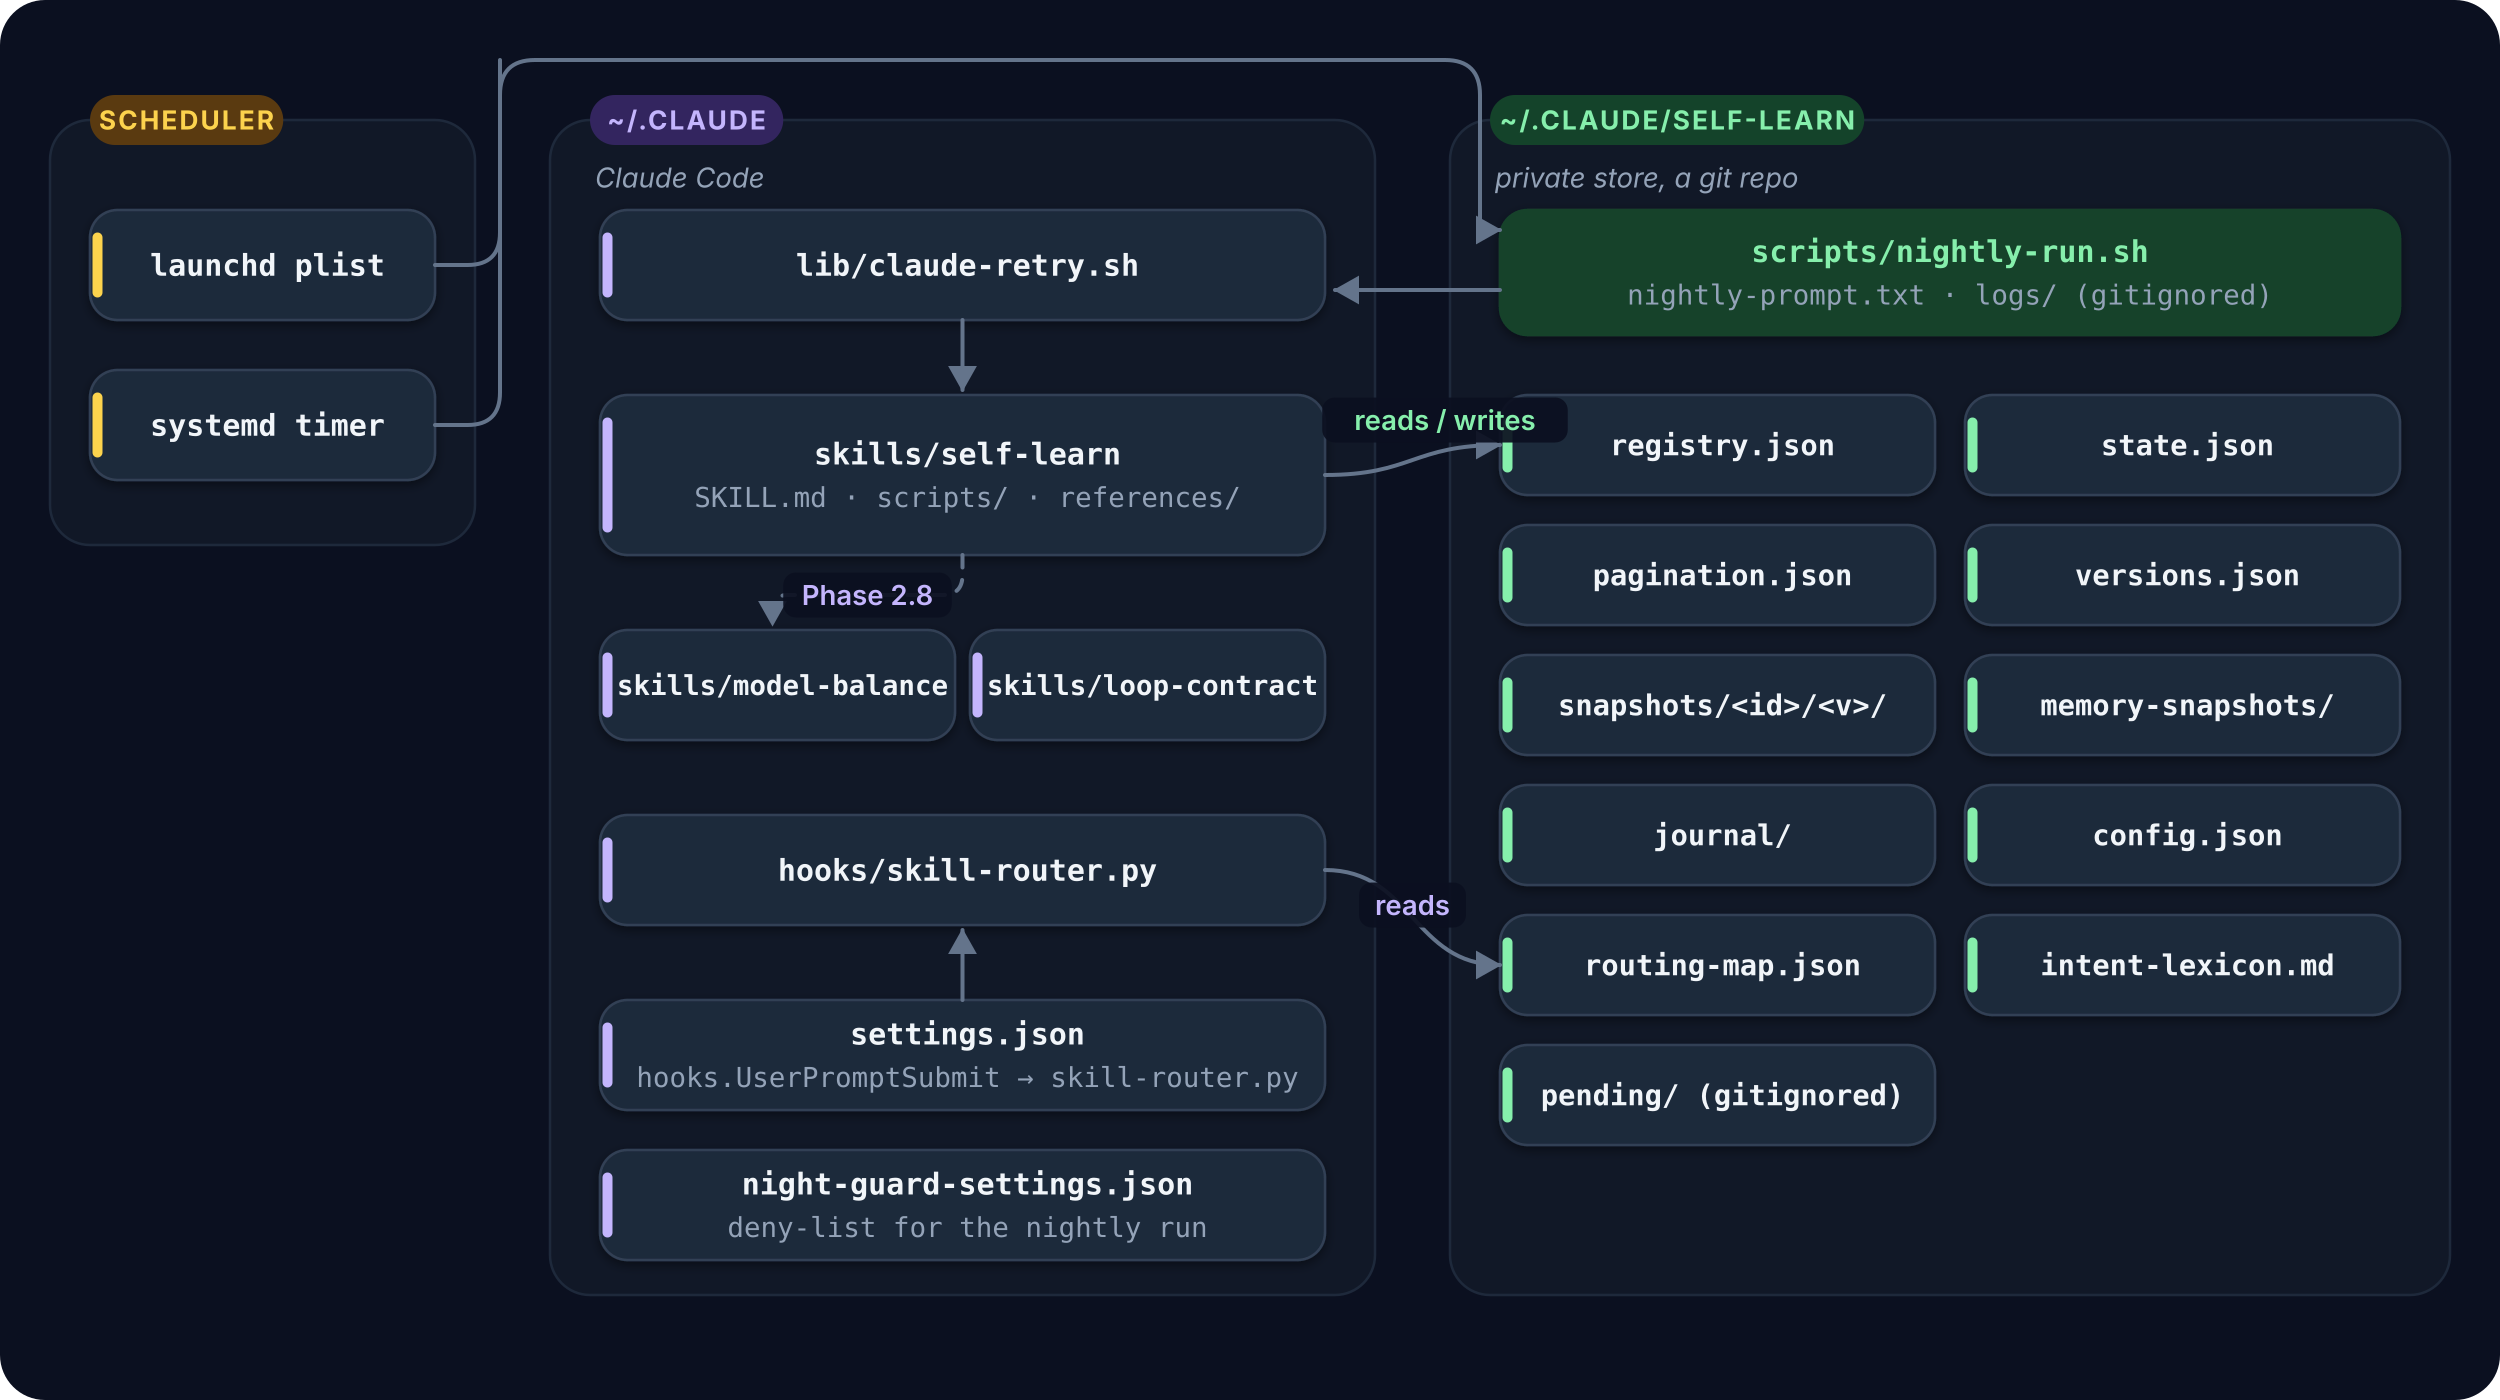
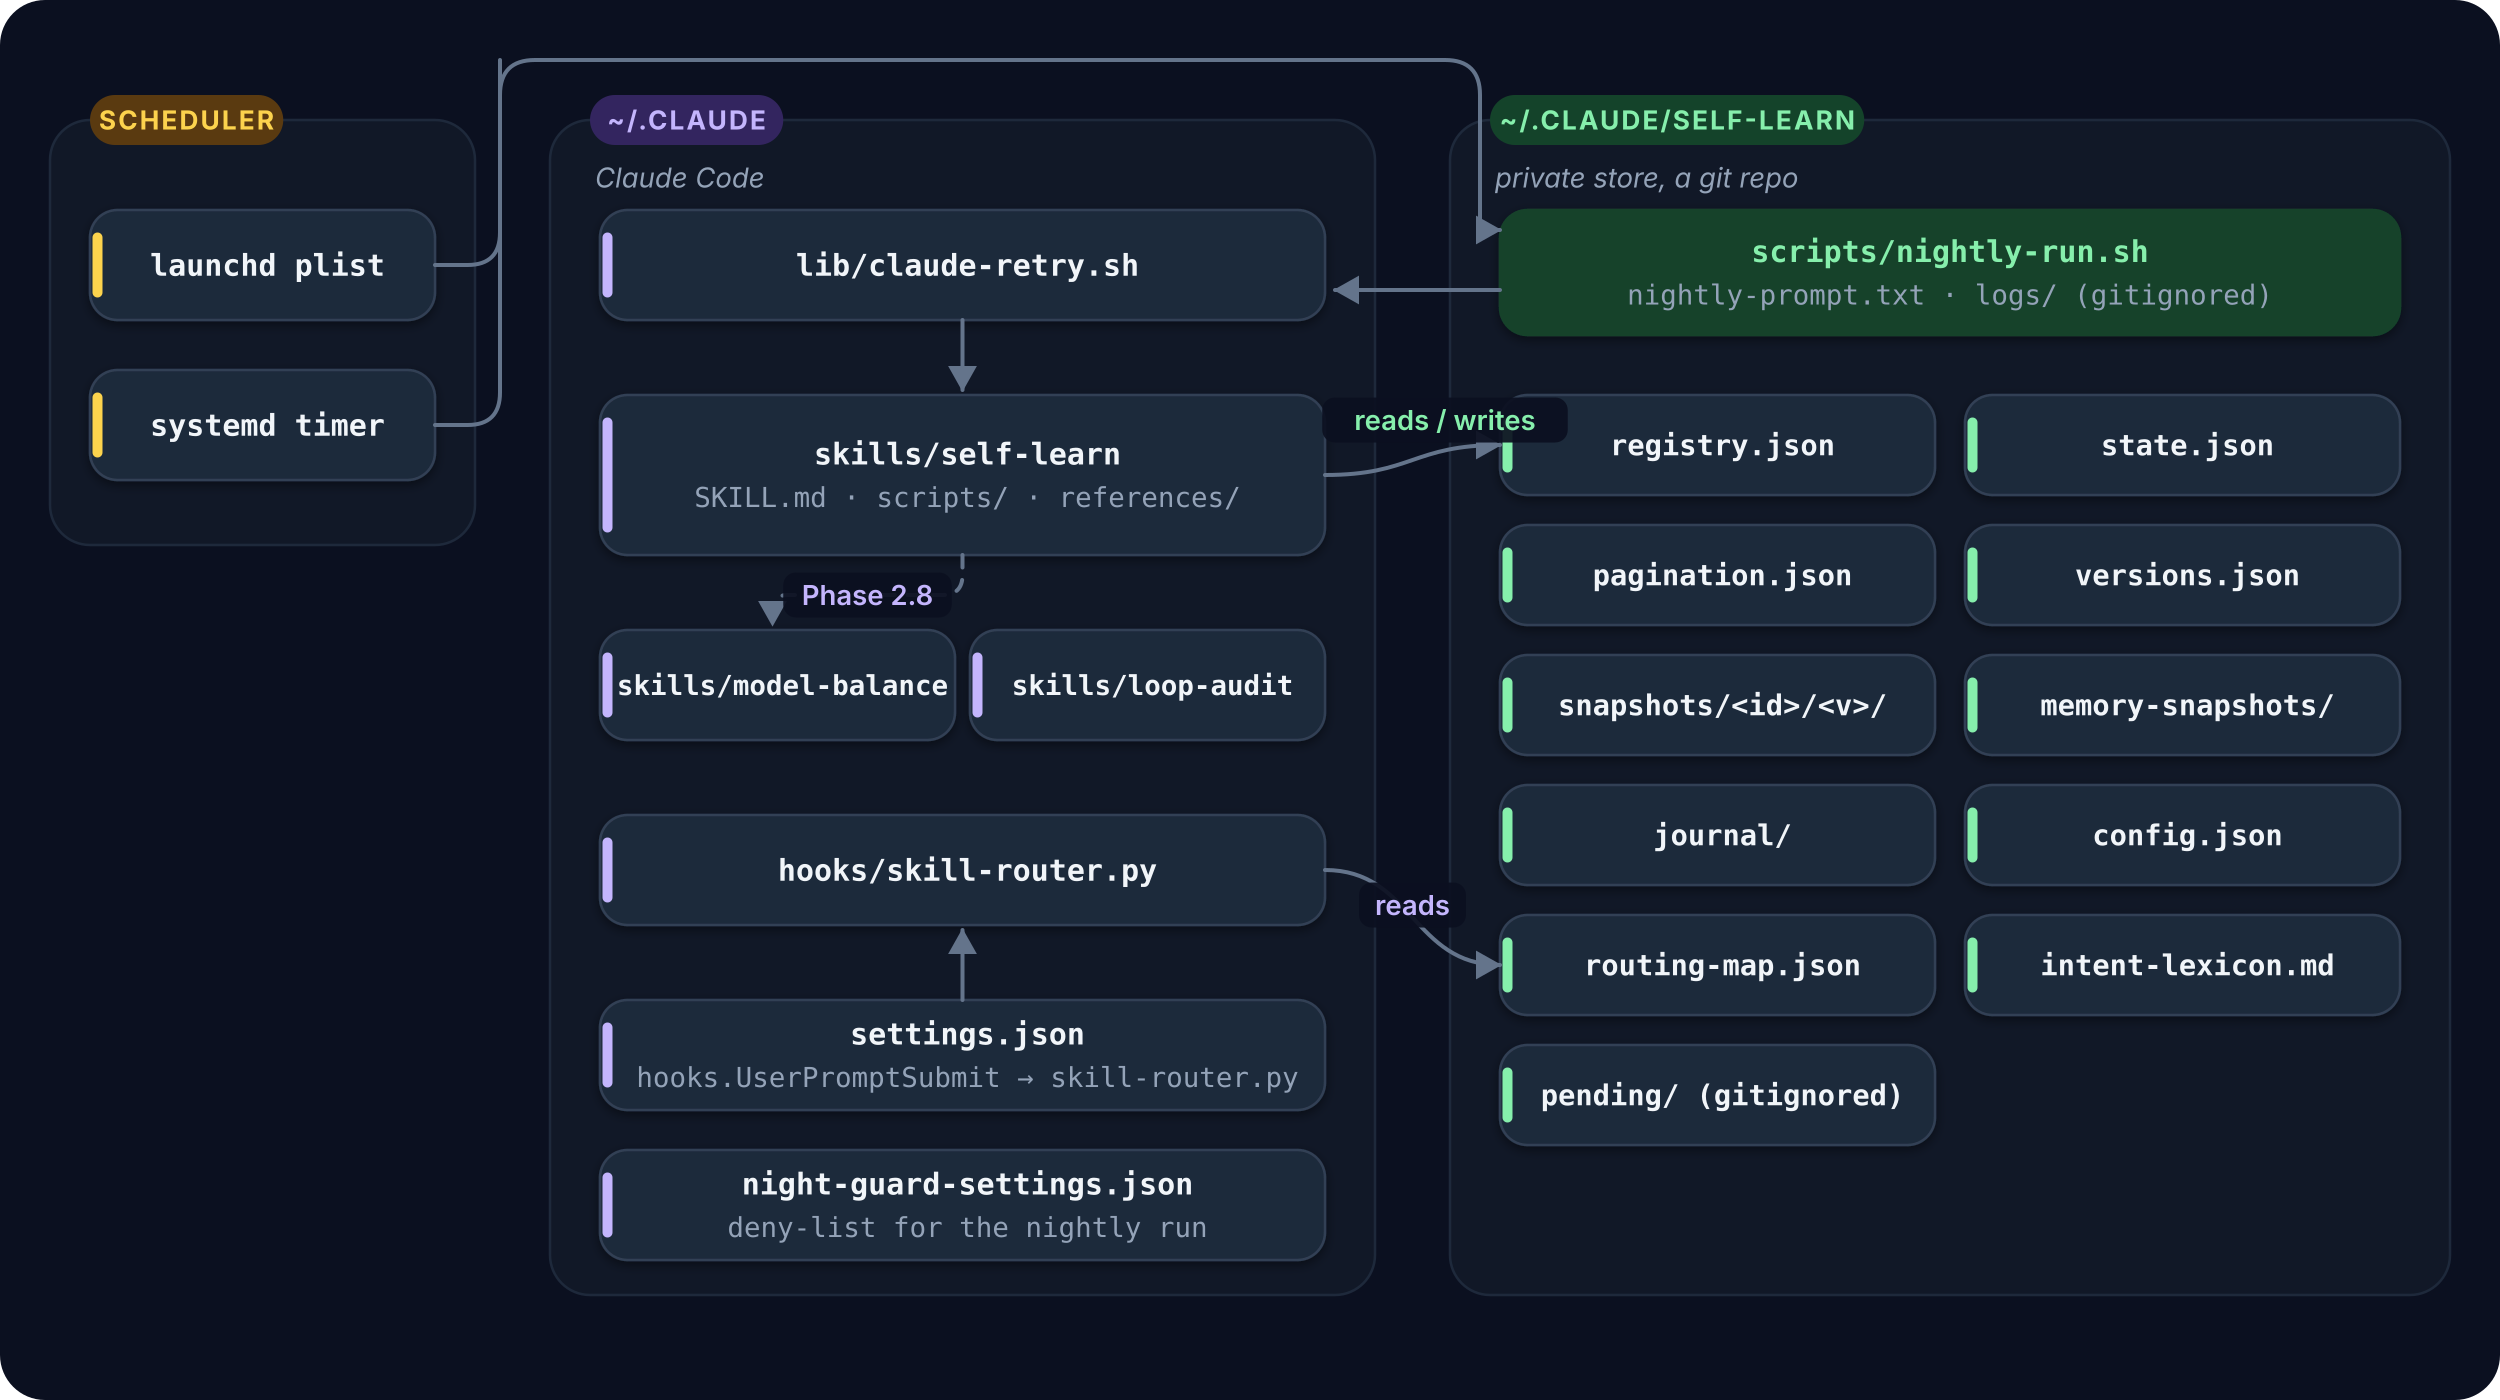
<svg xmlns="http://www.w3.org/2000/svg" viewBox="0 0 1000 560" width="1000" height="560" font-family="Inter, -apple-system, 'Segoe UI', Roboto, Helvetica, Arial, sans-serif">
  <defs>
    <filter id="shadow" x="-10%" y="-20%" width="120%" height="150%">
      <feDropShadow dx="0" dy="1.5" stdDeviation="2.2" flood-color="#000000" flood-opacity="0.45" />
    </filter>
    <marker id="m0" viewBox="0 0 10 10" refX="8" refY="5" markerWidth="8" markerHeight="8" orient="auto-start-reverse">
      <path d="M0.5,0.5 L8.5,5 L0.5,9.5 Z" fill="#64748b" />
    </marker>
  </defs>
  <rect width="1000" height="560" rx="18" fill="#0b1020" />
  <rect x="20" y="48" width="170" height="170" rx="16" fill="#111827" stroke="#1e293b" stroke-width="1" />
  <rect x="36.0" y="38.0" width="77.3" height="20" rx="10.0" fill="#5a3a10" />
  <text x="74.6" y="51.8" text-anchor="middle" style="font-family:Inter, -apple-system, 'Segoe UI', Roboto, Helvetica, Arial, sans-serif;font-size:10.5px;font-weight:700;fill:#fcd34d;letter-spacing:0.08em">SCHEDULER</text>
  <rect x="220" y="48" width="330" height="470" rx="16" fill="#111827" stroke="#1e293b" stroke-width="1" />
  <rect x="236.0" y="38.0" width="77.3" height="20" rx="10.0" fill="#33255f" />
  <text x="274.6" y="51.8" text-anchor="middle" style="font-family:Inter, -apple-system, 'Segoe UI', Roboto, Helvetica, Arial, sans-serif;font-size:10.5px;font-weight:700;fill:#c4b5fd;letter-spacing:0.08em">~/.CLAUDE</text>
  <text x="238.0" y="75.0" text-anchor="start" style="font-family:Inter, -apple-system, 'Segoe UI', Roboto, Helvetica, Arial, sans-serif;font-size:11px;font-weight:400;fill:#94a3b8;font-style:italic">Claude Code</text>
  <rect x="580" y="48" width="400" height="470" rx="16" fill="#111827" stroke="#1e293b" stroke-width="1" />
  <rect x="596.0" y="38.0" width="149.7" height="20" rx="10.0" fill="#14432a" />
  <text x="670.9" y="51.8" text-anchor="middle" style="font-family:Inter, -apple-system, 'Segoe UI', Roboto, Helvetica, Arial, sans-serif;font-size:10.5px;font-weight:700;fill:#86efac;letter-spacing:0.08em">~/.CLAUDE/SELF-LEARN</text>
  <text x="598.0" y="75.0" text-anchor="start" style="font-family:Inter, -apple-system, 'Segoe UI', Roboto, Helvetica, Arial, sans-serif;font-size:11px;font-weight:400;fill:#94a3b8;font-style:italic">private store, a git repo</text>
  <rect x="36" y="84" width="138" height="44" rx="11" fill="#1e293b" stroke="#334155" stroke-width="1" filter="url(#shadow)" />
  <rect x="37" y="93" width="4" height="26" rx="2" fill="#fcd34d" />
  <text x="107.0" y="110.3" text-anchor="middle" style="font-family:'JetBrains Mono', 'SF Mono', Menlo, Consolas, monospace;font-size:12px;font-weight:600;fill:#f1f5f9">launchd plist</text>
  <rect x="36" y="148" width="138" height="44" rx="11" fill="#1e293b" stroke="#334155" stroke-width="1" filter="url(#shadow)" />
  <rect x="37" y="157" width="4" height="26" rx="2" fill="#fcd34d" />
  <text x="107.0" y="174.3" text-anchor="middle" style="font-family:'JetBrains Mono', 'SF Mono', Menlo, Consolas, monospace;font-size:12px;font-weight:600;fill:#f1f5f9">systemd timer</text>
  <rect x="240" y="84" width="290" height="44" rx="11" fill="#1e293b" stroke="#334155" stroke-width="1" filter="url(#shadow)" />
  <rect x="241" y="93" width="4" height="26" rx="2" fill="#c4b5fd" />
  <text x="387.0" y="110.3" text-anchor="middle" style="font-family:'JetBrains Mono', 'SF Mono', Menlo, Consolas, monospace;font-size:12px;font-weight:600;fill:#f1f5f9">lib/claude-retry.sh</text>
  <rect x="240" y="158" width="290" height="64" rx="11" fill="#1e293b" stroke="#334155" stroke-width="1" filter="url(#shadow)" />
  <rect x="241" y="167" width="4" height="46" rx="2" fill="#c4b5fd" />
  <text x="387.0" y="185.8" text-anchor="middle" style="font-family:'JetBrains Mono', 'SF Mono', Menlo, Consolas, monospace;font-size:12px;font-weight:600;fill:#f1f5f9">skills/self-learn</text>
  <text x="387.0" y="202.8" text-anchor="middle" style="font-family:'JetBrains Mono', 'SF Mono', Menlo, Consolas, monospace;font-size:11px;font-weight:400;fill:#94a3b8">SKILL.md · scripts/ · references/</text>
  <rect x="240" y="252" width="142" height="44" rx="11" fill="#1e293b" stroke="#334155" stroke-width="1" filter="url(#shadow)" />
  <rect x="241" y="261" width="4" height="26" rx="2" fill="#c4b5fd" />
  <text x="313.0" y="278.0" text-anchor="middle" style="font-family:'JetBrains Mono', 'SF Mono', Menlo, Consolas, monospace;font-size:11px;font-weight:600;fill:#f1f5f9">skills/model-balance</text>
  <rect x="388" y="252" width="142" height="44" rx="11" fill="#1e293b" stroke="#334155" stroke-width="1" filter="url(#shadow)" />
  <rect x="389" y="261" width="4" height="26" rx="2" fill="#c4b5fd" />
-   <text x="461.0" y="278.0" text-anchor="middle" style="font-family:'JetBrains Mono', 'SF Mono', Menlo, Consolas, monospace;font-size:11px;font-weight:600;fill:#f1f5f9">skills/loop-contract</text>
+   <text x="461.0" y="278.0" text-anchor="middle" style="font-family:'JetBrains Mono', 'SF Mono', Menlo, Consolas, monospace;font-size:11px;font-weight:600;fill:#f1f5f9">skills/loop-audit</text>
  <rect x="240" y="326" width="290" height="44" rx="11" fill="#1e293b" stroke="#334155" stroke-width="1" filter="url(#shadow)" />
  <rect x="241" y="335" width="4" height="26" rx="2" fill="#c4b5fd" />
  <text x="387.0" y="352.3" text-anchor="middle" style="font-family:'JetBrains Mono', 'SF Mono', Menlo, Consolas, monospace;font-size:12px;font-weight:600;fill:#f1f5f9">hooks/skill-router.py</text>
  <rect x="240" y="400" width="290" height="44" rx="11" fill="#1e293b" stroke="#334155" stroke-width="1" filter="url(#shadow)" />
  <rect x="241" y="409" width="4" height="26" rx="2" fill="#c4b5fd" />
  <text x="387.0" y="417.8" text-anchor="middle" style="font-family:'JetBrains Mono', 'SF Mono', Menlo, Consolas, monospace;font-size:12px;font-weight:600;fill:#f1f5f9">settings.json</text>
  <text x="387.0" y="434.8" text-anchor="middle" style="font-family:'JetBrains Mono', 'SF Mono', Menlo, Consolas, monospace;font-size:11px;font-weight:400;fill:#94a3b8">hooks.UserPromptSubmit → skill-router.py</text>
  <rect x="240" y="460" width="290" height="44" rx="11" fill="#1e293b" stroke="#334155" stroke-width="1" filter="url(#shadow)" />
  <rect x="241" y="469" width="4" height="26" rx="2" fill="#c4b5fd" />
  <text x="387.0" y="477.8" text-anchor="middle" style="font-family:'JetBrains Mono', 'SF Mono', Menlo, Consolas, monospace;font-size:12px;font-weight:600;fill:#f1f5f9">night-guard-settings.json</text>
  <text x="387.0" y="494.8" text-anchor="middle" style="font-family:'JetBrains Mono', 'SF Mono', Menlo, Consolas, monospace;font-size:11px;font-weight:400;fill:#94a3b8">deny-list for the nightly run</text>
  <rect x="600" y="84" width="360" height="50" rx="11" fill="#14432a" stroke="#14432a" stroke-width="1" filter="url(#shadow)" />
  <text x="780.0" y="104.8" text-anchor="middle" style="font-family:'JetBrains Mono', 'SF Mono', Menlo, Consolas, monospace;font-size:12px;font-weight:600;fill:#86efac">scripts/nightly-run.sh</text>
  <text x="780.0" y="121.8" text-anchor="middle" style="font-family:'JetBrains Mono', 'SF Mono', Menlo, Consolas, monospace;font-size:11px;font-weight:400;fill:#94a3b8">nightly-prompt.txt · logs/ (gitignored)</text>
  <rect x="600" y="158" width="174" height="40" rx="11" fill="#1e293b" stroke="#334155" stroke-width="1" filter="url(#shadow)" />
  <rect x="601" y="167" width="4" height="22" rx="2" fill="#86efac" />
  <text x="689.0" y="182.1" text-anchor="middle" style="font-family:'JetBrains Mono', 'SF Mono', Menlo, Consolas, monospace;font-size:11.5px;font-weight:600;fill:#f1f5f9">registry.json</text>
  <rect x="786" y="158" width="174" height="40" rx="11" fill="#1e293b" stroke="#334155" stroke-width="1" filter="url(#shadow)" />
  <rect x="787" y="167" width="4" height="22" rx="2" fill="#86efac" />
  <text x="875.0" y="182.1" text-anchor="middle" style="font-family:'JetBrains Mono', 'SF Mono', Menlo, Consolas, monospace;font-size:11.5px;font-weight:600;fill:#f1f5f9">state.json</text>
  <rect x="600" y="210" width="174" height="40" rx="11" fill="#1e293b" stroke="#334155" stroke-width="1" filter="url(#shadow)" />
  <rect x="601" y="219" width="4" height="22" rx="2" fill="#86efac" />
  <text x="689.0" y="234.1" text-anchor="middle" style="font-family:'JetBrains Mono', 'SF Mono', Menlo, Consolas, monospace;font-size:11.5px;font-weight:600;fill:#f1f5f9">pagination.json</text>
  <rect x="786" y="210" width="174" height="40" rx="11" fill="#1e293b" stroke="#334155" stroke-width="1" filter="url(#shadow)" />
  <rect x="787" y="219" width="4" height="22" rx="2" fill="#86efac" />
  <text x="875.0" y="234.1" text-anchor="middle" style="font-family:'JetBrains Mono', 'SF Mono', Menlo, Consolas, monospace;font-size:11.5px;font-weight:600;fill:#f1f5f9">versions.json</text>
  <rect x="600" y="262" width="174" height="40" rx="11" fill="#1e293b" stroke="#334155" stroke-width="1" filter="url(#shadow)" />
  <rect x="601" y="271" width="4" height="22" rx="2" fill="#86efac" />
  <text x="689.0" y="286.1" text-anchor="middle" style="font-family:'JetBrains Mono', 'SF Mono', Menlo, Consolas, monospace;font-size:11.5px;font-weight:600;fill:#f1f5f9">snapshots/&lt;id&gt;/&lt;v&gt;/</text>
  <rect x="786" y="262" width="174" height="40" rx="11" fill="#1e293b" stroke="#334155" stroke-width="1" filter="url(#shadow)" />
  <rect x="787" y="271" width="4" height="22" rx="2" fill="#86efac" />
  <text x="875.0" y="286.1" text-anchor="middle" style="font-family:'JetBrains Mono', 'SF Mono', Menlo, Consolas, monospace;font-size:11.5px;font-weight:600;fill:#f1f5f9">memory-snapshots/</text>
  <rect x="600" y="314" width="174" height="40" rx="11" fill="#1e293b" stroke="#334155" stroke-width="1" filter="url(#shadow)" />
  <rect x="601" y="323" width="4" height="22" rx="2" fill="#86efac" />
  <text x="689.0" y="338.1" text-anchor="middle" style="font-family:'JetBrains Mono', 'SF Mono', Menlo, Consolas, monospace;font-size:11.5px;font-weight:600;fill:#f1f5f9">journal/</text>
  <rect x="786" y="314" width="174" height="40" rx="11" fill="#1e293b" stroke="#334155" stroke-width="1" filter="url(#shadow)" />
  <rect x="787" y="323" width="4" height="22" rx="2" fill="#86efac" />
  <text x="875.0" y="338.1" text-anchor="middle" style="font-family:'JetBrains Mono', 'SF Mono', Menlo, Consolas, monospace;font-size:11.5px;font-weight:600;fill:#f1f5f9">config.json</text>
  <rect x="600" y="366" width="174" height="40" rx="11" fill="#1e293b" stroke="#334155" stroke-width="1" filter="url(#shadow)" />
  <rect x="601" y="375" width="4" height="22" rx="2" fill="#86efac" />
  <text x="689.0" y="390.1" text-anchor="middle" style="font-family:'JetBrains Mono', 'SF Mono', Menlo, Consolas, monospace;font-size:11.5px;font-weight:600;fill:#f1f5f9">routing-map.json</text>
  <rect x="786" y="366" width="174" height="40" rx="11" fill="#1e293b" stroke="#334155" stroke-width="1" filter="url(#shadow)" />
  <rect x="787" y="375" width="4" height="22" rx="2" fill="#86efac" />
  <text x="875.0" y="390.1" text-anchor="middle" style="font-family:'JetBrains Mono', 'SF Mono', Menlo, Consolas, monospace;font-size:11.5px;font-weight:600;fill:#f1f5f9">intent-lexicon.md</text>
  <rect x="600" y="418" width="174" height="40" rx="11" fill="#1e293b" stroke="#334155" stroke-width="1" filter="url(#shadow)" />
  <rect x="601" y="427" width="4" height="22" rx="2" fill="#86efac" />
  <text x="689.0" y="442.1" text-anchor="middle" style="font-family:'JetBrains Mono', 'SF Mono', Menlo, Consolas, monospace;font-size:11.5px;font-weight:600;fill:#f1f5f9">pending/ (gitignored)</text>
  <path d="M174.0,106.0 L187.0,106.0 Q200.0,106.0 200.0,93.0 L200.0,38.0 Q200.0,24.0 214.0,24.0 L578.0,24.0 Q592.0,24.0 592.0,38.0 L592.0,88.0 Q592.0,92.0 596.0,92.0 L600.0,92.0" fill="none" stroke="#64748b" stroke-width="1.6" stroke-linecap="round" marker-end="url(#m0)" />
  <path d="M174.0,170.0 L187.0,170.0 Q200.0,170.0 200.0,157.0 L200.0,24.0" fill="none" stroke="#64748b" stroke-width="1.6" stroke-linecap="round" />
  <path d="M600,116 L534,116" fill="none" stroke="#64748b" stroke-width="1.6" stroke-linecap="round" marker-end="url(#m0)" />
  <path d="M385,128 L385,156" fill="none" stroke="#64748b" stroke-width="1.6" stroke-linecap="round" marker-end="url(#m0)" />
  <path d="M530.0,190.0 C565.0,190.0 565.0,178.0 600.0,178.0" fill="none" stroke="#64748b" stroke-width="1.6" stroke-linecap="round" marker-end="url(#m0)" />
  <rect x="528.9" y="159" width="98.2" height="18" rx="5" fill="#0b1020" fill-opacity="0.92" />
  <text x="578.0" y="172.0" text-anchor="middle" style="font-family:Inter, -apple-system, 'Segoe UI', Roboto, Helvetica, Arial, sans-serif;font-size:11px;font-weight:600;fill:#86efac">reads / writes</text>
  <path d="M385.0,222.0 L385.0,230.0 Q385.0,238.0 377.0,238.0 L315.0,238.0 Q309.0,238.0 309.0,244.0 L309.0,250.0" fill="none" stroke="#64748b" stroke-width="1.6" stroke-linecap="round" stroke-dasharray="5 5" marker-end="url(#m0)" />
  <rect x="313.3" y="229" width="67.4" height="18" rx="5" fill="#0b1020" fill-opacity="0.92" />
  <text x="347.0" y="242.0" text-anchor="middle" style="font-family:Inter, -apple-system, 'Segoe UI', Roboto, Helvetica, Arial, sans-serif;font-size:11px;font-weight:600;fill:#c4b5fd">Phase 2.8</text>
  <path d="M530.0,348.0 C565.0,348.0 565.0,386.0 600.0,386.0" fill="none" stroke="#64748b" stroke-width="1.6" stroke-linecap="round" marker-end="url(#m0)" />
  <rect x="543.6" y="353" width="42.8" height="18" rx="5" fill="#0b1020" fill-opacity="0.92" />
  <text x="565.0" y="366.0" text-anchor="middle" style="font-family:Inter, -apple-system, 'Segoe UI', Roboto, Helvetica, Arial, sans-serif;font-size:11px;font-weight:600;fill:#c4b5fd">reads</text>
  <path d="M385,400 L385,372" fill="none" stroke="#64748b" stroke-width="1.6" stroke-linecap="round" marker-end="url(#m0)" />
</svg>
